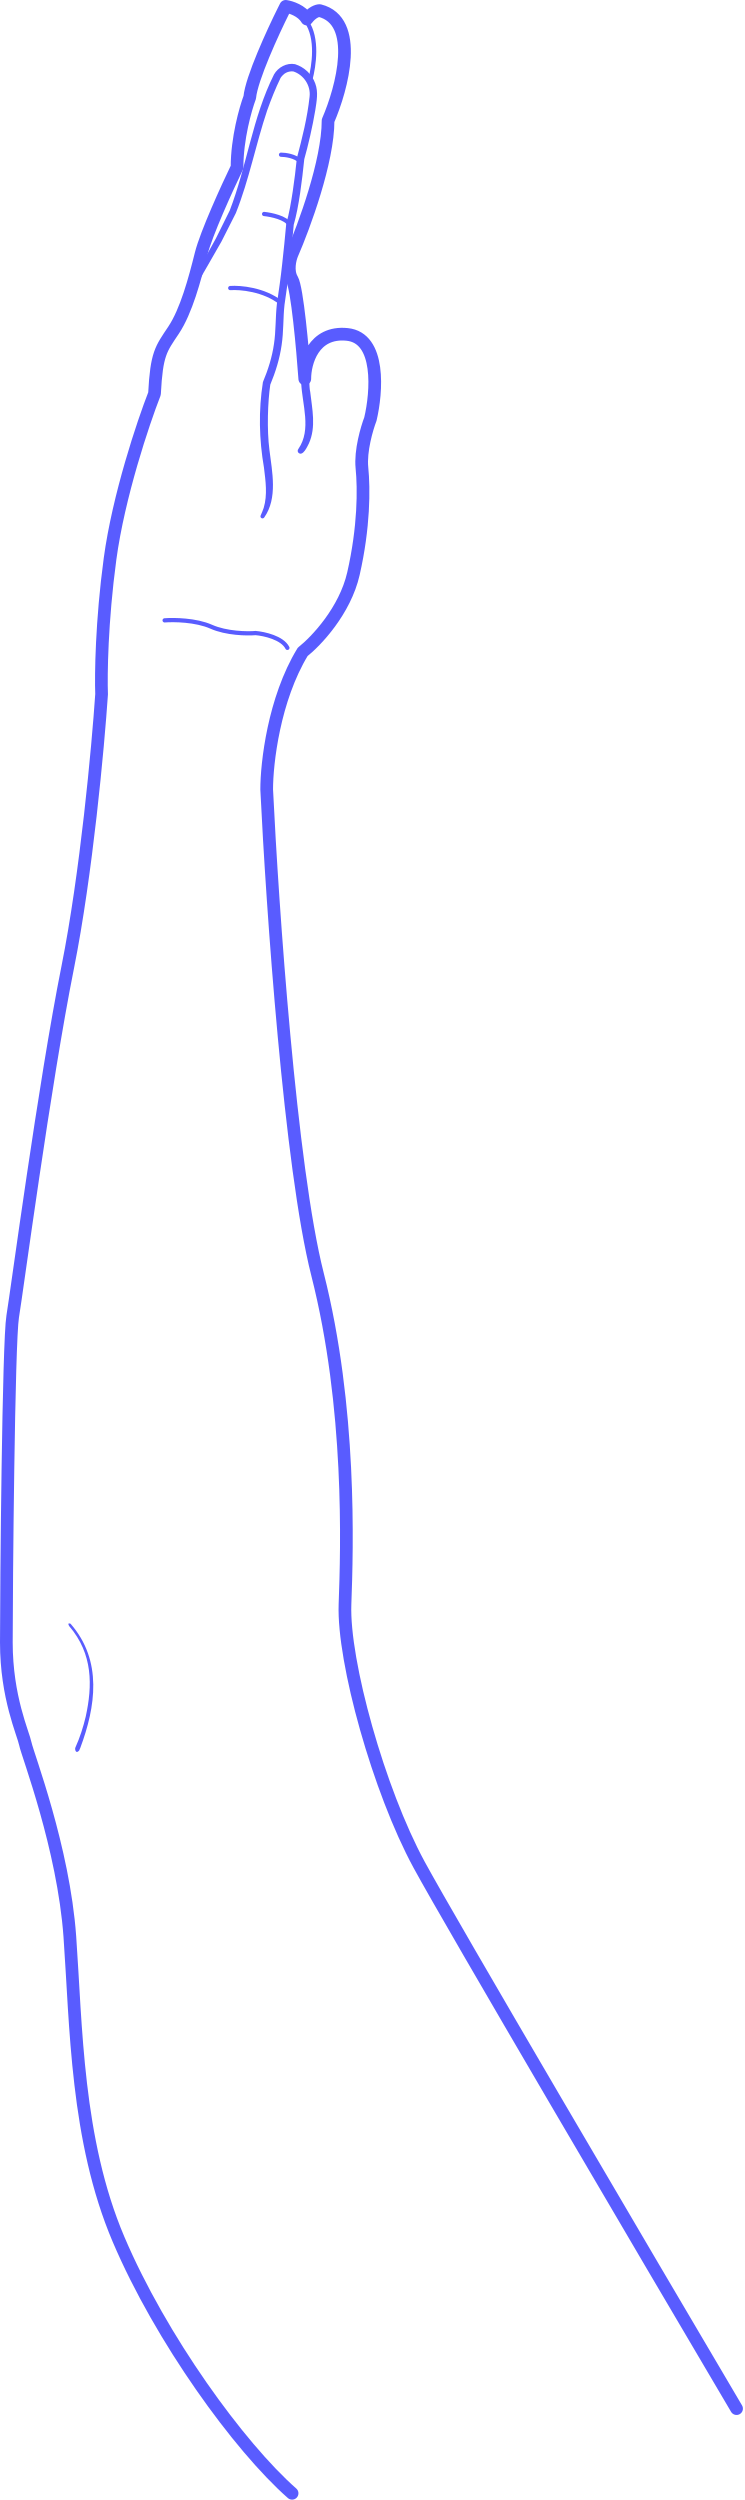
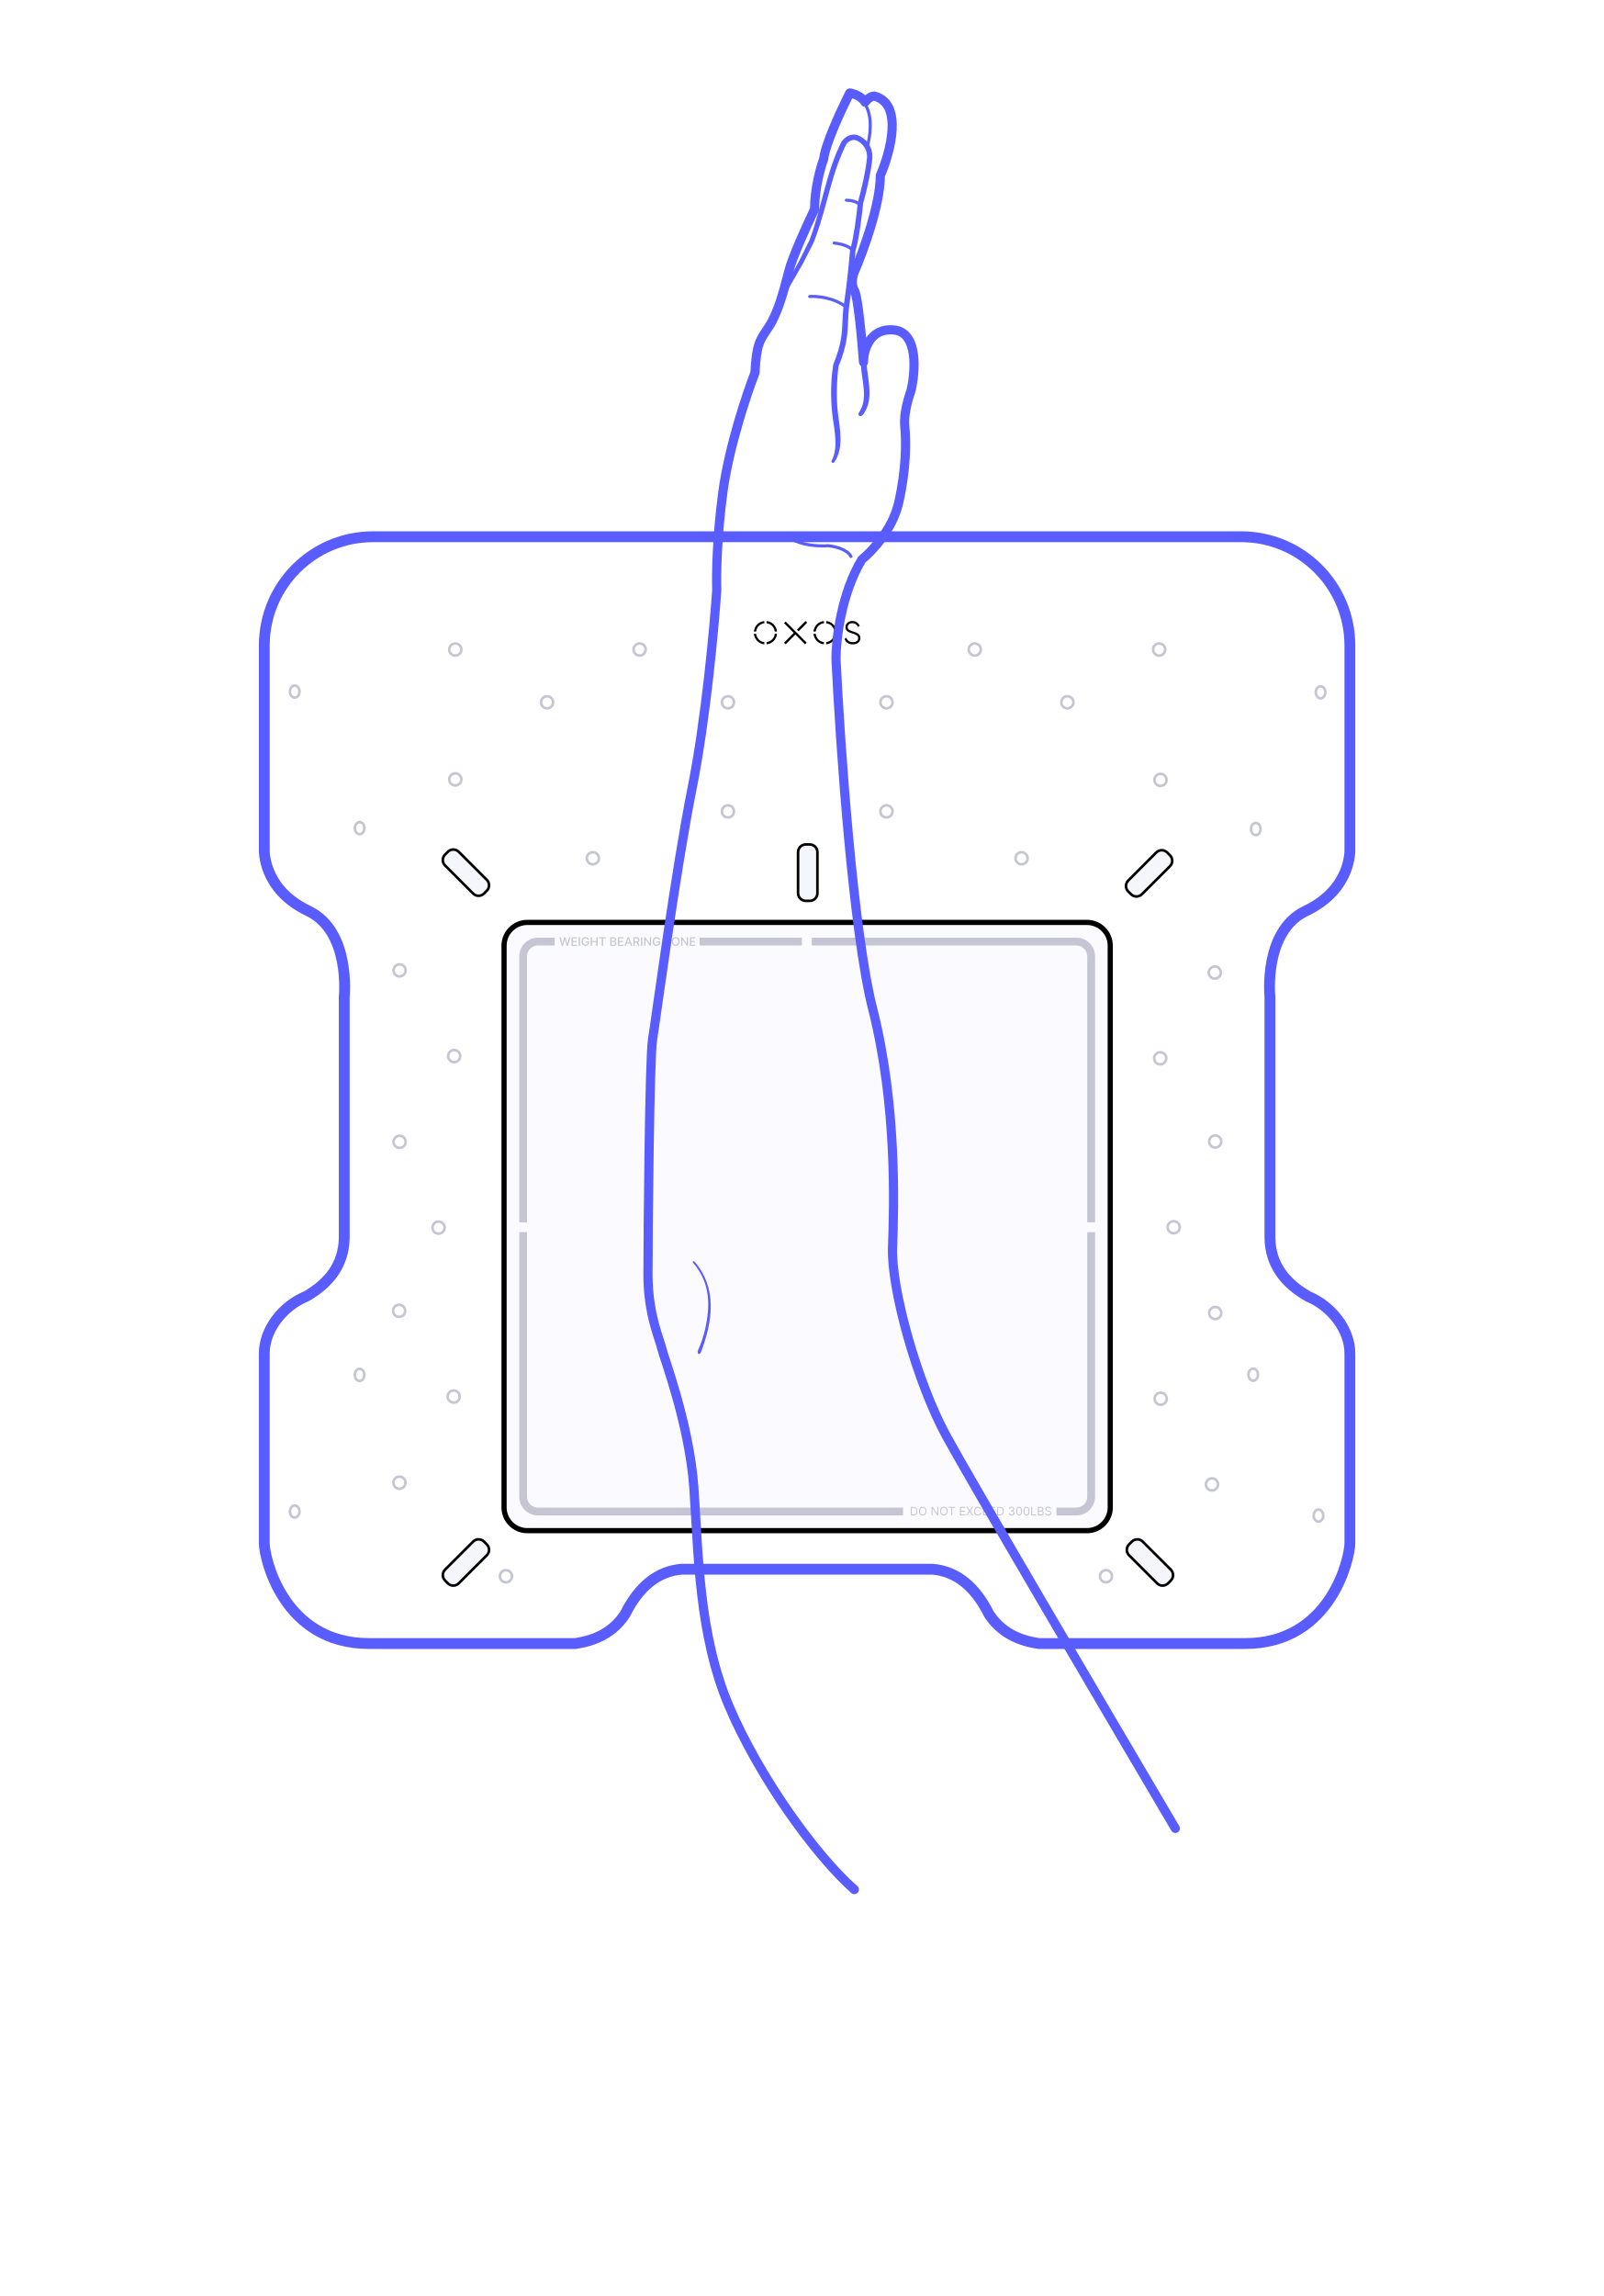
- <svg xmlns="http://www.w3.org/2000/svg" width="248" height="833" viewBox="0 0 248 833" fill="none">
+ <svg xmlns="http://www.w3.org/2000/svg" width="740" height="1059" viewBox="0 0 740 1059" fill="none">
  <g>
-     <path d="M245.421 802.554C214.631 750.367 150.356 641.056 139.636 621.31C126.237 596.626 114.248 553.607 114.953 534.566C115.658 515.525 117.069 468.979 105.785 424.55C96.758 389.006 90.735 302.079 88.859 263.051C88.859 254.349 91.257 233.008 100.848 217.211C105.319 213.685 114.953 203.53 117.774 191.118C121.3 175.603 121.3 162.908 120.595 155.856C120.031 150.214 122.245 142.696 123.416 139.636C125.531 130.707 126.942 112.555 115.658 111.426C104.374 110.298 101.554 120.834 101.554 126.236C100.848 116.363 99.015 95.911 97.322 93.09C95.63 90.269 96.617 86.278 97.322 84.627C101.314 75.459 109.311 53.738 109.311 40.198C114.008 29.38 120.031 6.911 106.49 3.526C105.785 3.526 103.951 4.09 102.259 6.347C100.566 3.526 96.857 2.355 95.207 2.115L94.501 3.526C90.975 10.578 83.782 26.234 83.218 32.44C81.807 36.206 78.986 46.122 78.986 55.713C75.7 62.526 68.69 77.857 66.997 84.627C64.881 93.09 62.06 103.669 57.829 110.016C53.598 116.363 52.187 117.773 51.482 131.173C47.716 140.806 39.493 165.306 36.672 186.181C33.851 207.056 33.611 224.969 33.851 231.316C32.681 248.707 28.773 291.261 22.567 322.291C14.81 361.079 5.642 430.192 4.231 438.654C2.821 447.117 2.116 528.924 2.116 547.26C2.116 565.596 7.758 577.585 8.463 581.111C9.168 584.638 21.157 615.668 23.273 645.288C25.388 674.907 25.388 712.99 39.493 746.136C53.598 779.282 79.691 815.249 97.322 830.764" stroke="#595CFF" stroke-width="4.231" stroke-linecap="round" stroke-linejoin="round" />
-     <path d="M26.77 582.359C31.841 568.751 34.263 553.395 23.536 541.059C23.462 540.972 22.273 540.52 23.05 541.815C31.032 551.132 30.808 561.692 28.565 571.97C27.745 575.412 26.656 578.88 25.106 582.308C24.866 582.77 25.23 584.605 26.369 583.282L26.77 582.359Z" fill="#595CFF" />
-     <path d="M103.415 26.502C104.586 22.031 106.053 12.764 102.104 7.123M54.853 206.703C57.914 206.464 65.29 206.562 70.368 208.819C75.446 211.076 82.357 211.175 85.178 210.935C87.999 211.175 94.064 212.486 95.757 215.871M76.715 95.982C80.002 95.742 87.999 96.405 93.641 100.919M87.999 71.299C90.354 71.538 95.333 72.568 96.462 74.825M93.641 51.552C95.051 51.552 98.295 51.975 99.988 53.668" stroke="#595CFF" stroke-width="1.41" stroke-linecap="round" />
-     <path d="M63.33 94.727C64.655 92.329 70.791 81.638 71.933 79.452C72.822 77.675 75.826 71.567 76.546 70.143C82.286 55.262 84.106 39.155 91.299 24.81C92.653 22.427 95.516 20.847 98.323 21.383C101.426 22.384 103.937 24.726 105.037 27.801C106.137 30.706 105.488 33.795 105.051 36.729C104.191 41.962 102.611 48.774 101.384 53.034C100.651 60.072 99.593 68.972 97.872 74.882C97.096 83.768 96.137 92.781 94.797 101.568C94.317 105.856 94.529 110.426 93.838 114.981C93.189 119.551 91.807 123.966 90.058 128.169C89.226 133.797 88.887 143.134 89.776 149.933C90.664 157.197 92.583 165.956 88.055 172.402C87.858 172.726 87.42 172.839 87.096 172.627C86.814 172.444 86.715 172.091 86.842 171.795C87.209 170.906 87.59 170.088 87.858 169.242C89.169 164.912 88.492 160.272 87.956 155.829C86.334 146.435 86.109 136.773 87.604 127.309C89.325 123.219 90.664 118.987 91.285 114.629C91.948 110.341 91.751 105.898 92.258 101.286C92.921 96.758 93.542 92.499 94.021 87.985C94.529 83.514 94.966 79.029 95.375 74.543C96.377 71.088 96.983 67.392 97.547 63.725C98.098 60.058 98.549 56.362 98.916 52.681C100.707 45.967 102.414 39.141 103.147 32.258C103.613 28.548 101.201 24.895 97.674 23.781L97.787 23.809C97.04 23.696 96.052 23.851 95.333 24.232C94.656 24.5 93.669 25.6 93.485 25.967C91.793 29.451 90.326 33.118 89.014 36.813C85.22 48.111 83.02 59.875 78.591 70.989C77.519 73.105 74.839 78.422 73.795 80.467C72.639 82.611 66.334 93.401 65.022 95.715C64.402 96.801 62.695 95.87 63.33 94.741V94.727Z" fill="#595CFF" />
-     <path d="M99.452 149.523C103.853 143.162 100.679 134.742 100.355 127.577C100.27 126.434 100.115 125.263 100.877 124.121C101.187 123.641 101.934 123.641 102.245 124.121C103.401 126.067 102.879 128.465 103.373 130.637C104.008 136.265 105.39 142.33 102.908 147.789C102.4 148.748 100.961 152.147 99.466 150.892C99.085 150.511 99.113 149.918 99.466 149.537L99.452 149.523Z" fill="#595CFF" />
+     <path d="M354.984 247.56H572.619C600.327 247.56 622.785 270.018 622.785 297.726V342.307V391.671C622.785 391.671 623.804 409.983 602.484 420.134C582.722 429.541 585.898 459.73 585.898 459.73V506.085V571.052C586.161 583.36 592.825 591.797 603.383 597.897C614.276 602.379 622.785 613.237 622.785 624.286C622.785 624.286 622.785 705.288 622.785 711.82C622.785 718.351 614.205 758.055 574.441 758.055H479.297C469.638 756.677 461.644 752.674 456.287 744.525C449.912 731.702 441.223 724.679 430.114 723.768H421.509H407.056H314.561C303.452 724.679 294.775 731.702 288.387 744.525C283.03 752.686 275.037 756.677 265.377 758.055H170.27C130.506 758.067 121.925 718.363 121.925 711.82C121.925 705.276 121.925 624.286 121.925 624.286C121.925 613.237 130.434 602.367 141.328 597.897C151.886 591.797 158.549 583.36 158.813 571.052V506.085V459.73C158.813 459.73 162.001 429.553 142.227 420.134C120.919 409.983 121.937 391.671 121.937 391.671V297.726C121.937 270.018 144.396 247.56 172.104 247.56H390.937" fill="none" stroke="#595CFF" stroke-width="5" stroke-linecap="round" stroke-linejoin="round" />
+     <path d="M501.492 425.455C507.422 425.455 512.23 430.262 512.23 436.192V695.258C512.23 701.188 507.423 705.995 501.492 705.995H243.29C237.36 705.995 232.553 701.188 232.553 695.258V436.192C232.553 430.262 237.36 425.455 243.29 425.455H501.492Z" fill="#FBFBFF" stroke="black" stroke-width="2.397" stroke-miterlimit="10" />
+     <path d="M295.098 302.376C296.641 302.376 297.891 301.126 297.891 299.584C297.891 298.041 296.641 296.791 295.098 296.791C293.556 296.791 292.306 298.041 292.306 299.584C292.306 301.126 293.556 302.376 295.098 302.376Z" stroke="#C5C5D3" stroke-width="1.198" stroke-miterlimit="10" />
+     <path d="M273.527 398.658C275.069 398.658 276.319 397.408 276.319 395.866C276.319 394.323 275.069 393.073 273.527 393.073C271.985 393.073 270.734 394.323 270.734 395.866C270.734 397.408 271.985 398.658 273.527 398.658Z" stroke="#C5C5D3" stroke-width="1.198" stroke-miterlimit="10" />
+     <path d="M210.058 302.376C211.6 302.376 212.85 301.126 212.85 299.584C212.85 298.041 211.6 296.791 210.058 296.791C208.516 296.791 207.266 298.041 207.266 299.584C207.266 301.126 208.516 302.376 210.058 302.376Z" stroke="#C5C5D3" stroke-width="1.198" stroke-miterlimit="10" />
+     <path d="M210.058 362.286C211.6 362.286 212.85 361.035 212.85 359.493C212.85 357.951 211.6 356.701 210.058 356.701C208.516 356.701 207.266 357.951 207.266 359.493C207.266 361.035 208.516 362.286 210.058 362.286Z" stroke="#C5C5D3" stroke-width="1.198" stroke-miterlimit="10" />
+     <path d="M252.399 326.716C253.941 326.716 255.191 325.466 255.191 323.924C255.191 322.382 253.941 321.131 252.399 321.131C250.857 321.131 249.606 322.382 249.606 323.924C249.606 325.466 250.857 326.716 252.399 326.716Z" stroke="#C5C5D3" stroke-width="1.198" stroke-miterlimit="10" />
+     <path d="M335.845 326.716C337.387 326.716 338.637 325.466 338.637 323.924C338.637 322.382 337.387 321.131 335.845 321.131C334.303 321.131 333.053 322.382 333.053 323.924C333.053 325.466 334.303 326.716 335.845 326.716Z" stroke="#C5C5D3" stroke-width="1.198" stroke-miterlimit="10" />
+     <path d="M335.845 377.038C337.387 377.038 338.637 375.788 338.637 374.246C338.637 372.704 337.387 371.454 335.845 371.454C334.303 371.454 333.053 372.704 333.053 374.246C333.053 375.788 334.303 377.038 335.845 377.038Z" stroke="#C5C5D3" stroke-width="1.198" stroke-miterlimit="10" />
+     <path d="M449.732 302.376C451.274 302.376 452.525 301.126 452.525 299.584C452.525 298.041 451.274 296.791 449.732 296.791C448.19 296.791 446.94 298.041 446.94 299.584C446.94 301.126 448.19 302.376 449.732 302.376Z" stroke="#C5C5D3" stroke-width="1.198" stroke-miterlimit="10" />
+     <path d="M471.304 398.658C472.846 398.658 474.096 397.408 474.096 395.866C474.096 394.323 472.846 393.073 471.304 393.073C469.762 393.073 468.512 394.323 468.512 395.866C468.512 397.408 469.762 398.658 471.304 398.658Z" stroke="#C5C5D3" stroke-width="1.198" stroke-miterlimit="10" />
+     <path d="M534.785 302.376C536.327 302.376 537.577 301.126 537.577 299.584C537.577 298.041 536.327 296.791 534.785 296.791C533.242 296.791 531.992 298.041 531.992 299.584C531.992 301.126 533.242 302.376 534.785 302.376Z" stroke="#C5C5D3" stroke-width="1.198" stroke-miterlimit="10" />
+     <path d="M492.444 326.716C493.986 326.716 495.237 325.466 495.237 323.924C495.237 322.382 493.986 321.131 492.444 321.131C490.902 321.131 489.652 322.382 489.652 323.924C489.652 325.466 490.902 326.716 492.444 326.716Z" stroke="#C5C5D3" stroke-width="1.198" stroke-miterlimit="10" />
+     <path d="M408.997 326.716C410.54 326.716 411.79 325.466 411.79 323.924C411.79 322.382 410.54 321.131 408.997 321.131C407.455 321.131 406.205 322.382 406.205 323.924C406.205 325.466 407.455 326.716 408.997 326.716Z" stroke="#C5C5D3" stroke-width="1.198" stroke-miterlimit="10" />
+     <path d="M408.997 377.038C410.54 377.038 411.79 375.788 411.79 374.246C411.79 372.704 410.54 371.454 408.997 371.454C407.455 371.454 406.205 372.704 406.205 374.246C406.205 375.788 407.455 377.038 408.997 377.038Z" stroke="#C5C5D3" stroke-width="1.198" stroke-miterlimit="10" />
+     <path d="M184.364 450.358C185.906 450.358 187.156 449.108 187.156 447.566C187.156 446.024 185.906 444.773 184.364 444.773C182.821 444.773 181.571 446.024 181.571 447.566C181.571 449.108 182.821 450.358 184.364 450.358Z" stroke="#C5C5D3" stroke-width="1.198" stroke-miterlimit="10" />
+     <path d="M209.531 489.906C211.073 489.906 212.323 488.656 212.323 487.114C212.323 485.572 211.073 484.322 209.531 484.322C207.988 484.322 206.738 485.572 206.738 487.114C206.738 488.656 207.988 489.906 209.531 489.906Z" stroke="#C5C5D3" stroke-width="1.198" stroke-miterlimit="10" />
+     <path d="M184.364 529.455C185.906 529.455 187.156 528.204 187.156 526.662C187.156 525.12 185.906 523.87 184.364 523.87C182.821 523.87 181.571 525.12 181.571 526.662C181.571 528.204 182.821 529.455 184.364 529.455Z" stroke="#C5C5D3" stroke-width="1.198" stroke-miterlimit="10" />
+     <path d="M202.34 569.003C203.882 569.003 205.133 567.752 205.133 566.21C205.133 564.668 203.882 563.418 202.34 563.418C200.798 563.418 199.548 564.668 199.548 566.21C199.548 567.752 200.798 569.003 202.34 569.003Z" stroke="#C5C5D3" stroke-width="1.198" stroke-miterlimit="10" />
+     <path d="M209.315 646.937C210.857 646.937 212.107 645.687 212.107 644.144C212.107 642.602 210.857 641.352 209.315 641.352C207.773 641.352 206.522 642.602 206.522 644.144C206.522 645.687 207.773 646.937 209.315 646.937Z" stroke="#C5C5D3" stroke-width="1.198" stroke-miterlimit="10" />
+     <path d="M184.148 607.388C185.69 607.388 186.94 606.138 186.94 604.596C186.94 603.054 185.69 601.804 184.148 601.804C182.606 601.804 181.355 603.054 181.355 604.596C181.355 606.138 182.606 607.388 184.148 607.388Z" stroke="#C5C5D3" stroke-width="1.198" stroke-miterlimit="10" />
+     <path d="M184.28 686.665C185.822 686.665 187.072 685.415 187.072 683.872C187.072 682.33 185.822 681.08 184.28 681.08C182.737 681.08 181.487 682.33 181.487 683.872C181.487 685.415 182.737 686.665 184.28 686.665Z" stroke="#C5C5D3" stroke-width="1.198" stroke-miterlimit="10" />
+     <path d="M233.415 729.808C234.958 729.808 236.208 728.558 236.208 727.016C236.208 725.474 234.958 724.224 233.415 724.224C231.873 724.224 230.623 725.474 230.623 727.016C230.623 728.558 231.873 729.808 233.415 729.808Z" stroke="#C5C5D3" stroke-width="1.198" stroke-miterlimit="10" />
+     <path d="M510.253 729.808C511.795 729.808 513.045 728.558 513.045 727.016C513.045 725.474 511.795 724.224 510.253 724.224C508.711 724.224 507.46 725.474 507.46 727.016C507.46 728.558 508.711 729.808 510.253 729.808Z" stroke="#C5C5D3" stroke-width="1.198" stroke-miterlimit="10" />
+     <path d="M165.92 636.954C167.138 636.954 168.125 635.704 168.125 634.162C168.125 632.619 167.138 631.369 165.92 631.369C164.702 631.369 163.715 632.619 163.715 634.162C163.715 635.704 164.702 636.954 165.92 636.954Z" stroke="#C5C5D3" stroke-width="1.198" stroke-miterlimit="10" />
+     <path d="M135.959 699.955C137.177 699.955 138.164 698.705 138.164 697.163C138.164 695.621 137.177 694.371 135.959 694.371C134.741 694.371 133.754 695.621 133.754 697.163C133.754 698.705 134.741 699.955 135.959 699.955Z" stroke="#C5C5D3" stroke-width="1.198" stroke-miterlimit="10" />
+     <path d="M165.92 384.768C167.138 384.768 168.125 383.518 168.125 381.976C168.125 380.434 167.138 379.183 165.92 379.183C164.702 379.183 163.715 380.434 163.715 381.976C163.715 383.518 164.702 384.768 165.92 384.768Z" stroke="#C5C5D3" stroke-width="1.198" stroke-miterlimit="10" />
+     <path d="M135.959 321.767C137.177 321.767 138.164 320.516 138.164 318.974C138.164 317.432 137.177 316.182 135.959 316.182C134.741 316.182 133.754 317.432 133.754 318.974C133.754 320.516 134.741 321.767 135.959 321.767Z" stroke="#C5C5D3" stroke-width="1.198" stroke-miterlimit="10" />
+     <path d="M535.504 647.943C537.046 647.943 538.296 646.693 538.296 645.151C538.296 643.609 537.046 642.359 535.504 642.359C533.962 642.359 532.711 643.609 532.711 645.151C532.711 646.693 533.962 647.943 535.504 647.943Z" stroke="#C5C5D3" stroke-width="1.198" stroke-miterlimit="10" />
+     <path d="M560.671 608.395C562.213 608.395 563.463 607.145 563.463 605.603C563.463 604.061 562.213 602.811 560.671 602.811C559.129 602.811 557.878 604.061 557.878 605.603C557.878 607.145 559.129 608.395 560.671 608.395Z" stroke="#C5C5D3" stroke-width="1.198" stroke-miterlimit="10" />
+     <path d="M541.496 568.847C543.038 568.847 544.288 567.597 544.288 566.055C544.288 564.512 543.038 563.262 541.496 563.262C539.954 563.262 538.704 564.512 538.704 566.055C538.704 567.597 539.954 568.847 541.496 568.847Z" stroke="#C5C5D3" stroke-width="1.198" stroke-miterlimit="10" />
+     <path d="M560.671 529.299C562.213 529.299 563.463 528.049 563.463 526.506C563.463 524.964 562.213 523.714 560.671 523.714C559.129 523.714 557.878 524.964 557.878 526.506C557.878 528.049 559.129 529.299 560.671 529.299Z" stroke="#C5C5D3" stroke-width="1.198" stroke-miterlimit="10" />
+     <path d="M560.455 451.377C561.997 451.377 563.247 450.127 563.247 448.584C563.247 447.042 561.997 445.792 560.455 445.792C558.913 445.792 557.663 447.042 557.663 448.584C557.663 450.127 558.913 451.377 560.455 451.377Z" stroke="#C5C5D3" stroke-width="1.198" stroke-miterlimit="10" />
+     <path d="M535.288 490.925C536.83 490.925 538.08 489.675 538.08 488.133C538.08 486.591 536.83 485.34 535.288 485.34C533.746 485.34 532.496 486.591 532.496 488.133C532.496 489.675 533.746 490.925 535.288 490.925Z" stroke="#C5C5D3" stroke-width="1.198" stroke-miterlimit="10" />
+     <path d="M535.42 362.513C536.962 362.513 538.212 361.263 538.212 359.721C538.212 358.179 536.962 356.928 535.42 356.928C533.878 356.928 532.627 358.179 532.627 359.721C532.627 361.263 533.878 362.513 535.42 362.513Z" stroke="#C5C5D3" stroke-width="1.198" stroke-miterlimit="10" />
+     <path d="M579.378 385.175C580.596 385.175 581.584 383.925 581.584 382.383C581.584 380.841 580.596 379.591 579.378 379.591C578.161 379.591 577.173 380.841 577.173 382.383C577.173 383.925 578.161 385.175 579.378 385.175Z" stroke="#C5C5D3" stroke-width="1.198" stroke-miterlimit="10" />
+     <path d="M578.18 636.846C579.398 636.846 580.385 635.596 580.385 634.054C580.385 632.511 579.398 631.261 578.18 631.261C576.962 631.261 575.975 632.511 575.975 634.054C575.975 635.596 576.962 636.846 578.18 636.846Z" stroke="#C5C5D3" stroke-width="1.198" stroke-miterlimit="10" />
+     <path d="M559.161 687.456C560.703 687.456 561.953 686.205 561.953 684.663C561.953 683.121 560.703 681.871 559.161 681.871C557.619 681.871 556.369 683.121 556.369 684.663C556.369 686.205 557.619 687.456 559.161 687.456Z" stroke="#C5C5D3" stroke-width="1.198" stroke-miterlimit="10" />
+     <path d="M608.296 701.837C609.514 701.837 610.502 700.587 610.502 699.045C610.502 697.502 609.514 696.252 608.296 696.252C607.079 696.252 606.091 697.502 606.091 699.045C606.091 700.587 607.079 701.837 608.296 701.837Z" stroke="#C5C5D3" stroke-width="1.198" stroke-miterlimit="10" />
+     <path d="M609.267 322.114C610.485 322.114 611.472 320.864 611.472 319.322C611.472 317.779 610.485 316.529 609.267 316.529C608.049 316.529 607.062 317.779 607.062 319.322C607.062 320.864 608.049 322.114 609.267 322.114Z" stroke="#C5C5D3" stroke-width="1.198" stroke-miterlimit="10" />
+     <path d="M539.788 394.493L538.491 393.197C537.106 391.811 534.86 391.811 533.475 393.197L520.526 406.145C519.141 407.53 519.141 409.777 520.526 411.162L521.823 412.458C523.208 413.844 525.454 413.844 526.839 412.458L539.788 399.51C541.173 398.125 541.173 395.878 539.788 394.493Z" fill="#F5F6FC" stroke="black" stroke-width="1.198" stroke-miterlimit="10" />
+     <path d="M206.624 392.876L205.328 394.172C203.942 395.557 203.942 397.803 205.328 399.189L218.276 412.137C219.662 413.523 221.908 413.523 223.293 412.137L224.59 410.841C225.975 409.455 225.975 407.209 224.59 405.824L211.641 392.876C210.256 391.49 208.01 391.49 206.624 392.876Z" fill="#F5F6FC" stroke="black" stroke-width="1.198" stroke-miterlimit="10" />
+     <path d="M522.206 711.043L520.909 712.339C519.524 713.725 519.524 715.971 520.909 717.356L533.858 730.305C535.243 731.69 537.489 731.69 538.875 730.305L540.171 729.008C541.556 727.623 541.556 725.377 540.171 723.991L527.222 711.043C525.837 709.657 523.591 709.657 522.206 711.043Z" fill="#F5F6FC" stroke="black" stroke-width="1.198" stroke-miterlimit="10" />
+     <path d="M224.601 712.332L223.304 711.036C221.919 709.65 219.673 709.65 218.288 711.036L205.339 723.984C203.954 725.37 203.954 727.616 205.339 729.001L206.636 730.298C208.021 731.683 210.267 731.683 211.652 730.298L224.601 717.349C225.986 715.964 225.986 713.718 224.601 712.332Z" fill="#F5F6FC" stroke="black" stroke-width="1.198" stroke-miterlimit="10" />
+     <path d="M373.584 389.49H371.75C369.791 389.49 368.203 391.078 368.203 393.037V411.96C368.203 413.919 369.791 415.508 371.75 415.508H373.584C375.543 415.508 377.131 413.919 377.131 411.96V393.037C377.131 391.078 375.543 389.49 373.584 389.49Z" fill="#F5F6FC" stroke="black" stroke-width="1.198" stroke-miterlimit="10" />
+     <path d="M369.964 432.49H322.758V436.085H369.964V432.49Z" fill="#C5C5D3" />
+     <path d="M421.413 698.96H420.19V695.006H421.461C421.844 695.006 422.168 695.09 422.443 695.245C422.719 695.401 422.923 695.629 423.067 695.928C423.21 696.228 423.282 696.576 423.282 696.983C423.282 697.39 423.21 697.75 423.067 698.05C422.923 698.349 422.707 698.577 422.42 698.733C422.132 698.889 421.796 698.972 421.401 698.972L421.413 698.96ZM420.67 698.529H421.377C421.7 698.529 421.976 698.469 422.192 698.337C422.408 698.205 422.563 698.026 422.671 697.798C422.779 697.57 422.827 697.283 422.827 696.959C422.827 696.635 422.779 696.36 422.671 696.132C422.563 695.904 422.408 695.725 422.204 695.593C422 695.473 421.736 695.401 421.425 695.401H420.658V698.505L420.67 698.529Z" fill="#C5C5D3" />
+     <path d="M427.441 696.983C427.441 697.402 427.369 697.762 427.213 698.061C427.057 698.361 426.854 698.601 426.59 698.769C426.326 698.936 426.027 699.02 425.691 699.02C425.356 699.02 425.056 698.936 424.792 698.769C424.529 698.601 424.325 698.373 424.169 698.061C424.013 697.762 423.941 697.39 423.941 696.983C423.941 696.575 424.013 696.204 424.169 695.904C424.325 695.605 424.529 695.365 424.792 695.197C425.056 695.029 425.356 694.946 425.691 694.946C426.027 694.946 426.326 695.029 426.59 695.197C426.854 695.365 427.057 695.593 427.213 695.904C427.357 696.204 427.441 696.563 427.441 696.983ZM426.985 696.983C426.985 696.635 426.926 696.348 426.818 696.12C426.71 695.88 426.554 695.701 426.35 695.581C426.159 695.461 425.943 695.401 425.703 695.401C425.463 695.401 425.248 695.461 425.056 695.581C424.864 695.701 424.708 695.88 424.589 696.12C424.481 696.36 424.421 696.647 424.421 696.983C424.421 697.318 424.481 697.618 424.589 697.846C424.708 698.085 424.852 698.265 425.056 698.385C425.248 698.505 425.463 698.565 425.703 698.565C425.943 698.565 426.159 698.505 426.35 698.385C426.542 698.265 426.698 698.085 426.818 697.846C426.937 697.606 426.985 697.318 426.985 696.983Z" fill="#C5C5D3" />
+     <path d="M432.918 694.994V698.948H432.45L430.293 695.845H430.257V698.948H429.778V694.994H430.245L432.414 698.11H432.45V694.994H432.918Z" fill="#C5C5D3" />
+     <path d="M437.22 696.983C437.22 697.402 437.148 697.762 436.992 698.061C436.837 698.361 436.633 698.601 436.369 698.769C436.106 698.936 435.806 699.02 435.47 699.02C435.135 699.02 434.835 698.936 434.572 698.769C434.308 698.601 434.104 698.373 433.948 698.061C433.793 697.762 433.721 697.39 433.721 696.983C433.721 696.575 433.793 696.204 433.948 695.904C434.104 695.605 434.308 695.365 434.572 695.197C434.835 695.029 435.135 694.946 435.47 694.946C435.806 694.946 436.106 695.029 436.369 695.197C436.633 695.365 436.837 695.593 436.992 695.904C437.136 696.204 437.22 696.563 437.22 696.983ZM436.753 696.983C436.753 696.635 436.693 696.348 436.585 696.12C436.477 695.88 436.321 695.701 436.118 695.581C435.926 695.461 435.71 695.401 435.47 695.401C435.231 695.401 435.015 695.461 434.823 695.581C434.631 695.701 434.476 695.88 434.356 696.12C434.248 696.36 434.188 696.647 434.188 696.983C434.188 697.318 434.248 697.618 434.356 697.846C434.476 698.085 434.62 698.265 434.823 698.385C435.015 698.505 435.231 698.565 435.47 698.565C435.71 698.565 435.926 698.505 436.118 698.385C436.309 698.265 436.465 698.085 436.585 697.846C436.705 697.606 436.753 697.318 436.753 696.983Z" fill="#C5C5D3" />
+     <path d="M437.64 695.425V694.994H440.612V695.425H439.365V698.96H438.886V695.425H437.64Z" fill="#C5C5D3" />
+     <path d="M442.889 698.96V695.006H445.274V695.437H443.368V696.779H445.154V697.199H443.368V698.541H445.309V698.96H442.889Z" fill="#C5C5D3" />
+     <path d="M446.376 694.994L447.395 696.647H447.431L448.45 694.994H449.013L447.766 696.971L449.013 698.948H448.45L447.431 697.331H447.395L446.376 698.948H445.813L447.083 696.971L445.813 694.994H446.376Z" fill="#C5C5D3" />
+     <path d="M452.764 696.24H452.284C452.26 696.108 452.213 695.976 452.141 695.88C452.069 695.784 451.985 695.689 451.889 695.617C451.793 695.545 451.673 695.497 451.553 695.461C451.434 695.425 451.302 695.413 451.17 695.413C450.93 695.413 450.714 695.473 450.523 695.593C450.331 695.713 450.175 695.892 450.055 696.132C449.947 696.372 449.888 696.659 449.888 696.995C449.888 697.33 449.947 697.63 450.055 697.858C450.175 698.097 450.319 698.277 450.523 698.397C450.714 698.517 450.93 698.577 451.17 698.577C451.302 698.577 451.422 698.565 451.553 698.529C451.673 698.493 451.781 698.433 451.889 698.373C451.985 698.301 452.069 698.217 452.141 698.109C452.213 698.002 452.26 697.882 452.284 697.75H452.764C452.728 697.954 452.668 698.133 452.56 698.289C452.464 698.445 452.344 698.589 452.201 698.697C452.057 698.804 451.901 698.888 451.721 698.948C451.541 699.008 451.362 699.032 451.158 699.032C450.822 699.032 450.523 698.948 450.259 698.78C449.995 698.613 449.792 698.385 449.636 698.073C449.48 697.774 449.408 697.402 449.408 696.995C449.408 696.587 449.48 696.216 449.636 695.916C449.792 695.617 449.995 695.377 450.259 695.209C450.523 695.041 450.822 694.958 451.158 694.958C451.362 694.958 451.541 694.981 451.721 695.041C451.901 695.101 452.057 695.185 452.201 695.293C452.344 695.401 452.464 695.545 452.56 695.701C452.656 695.856 452.716 696.036 452.764 696.24Z" fill="#C5C5D3" />
+     <path d="M453.531 698.96V695.006H455.916V695.437H454.01V696.779H455.796V697.199H454.01V698.541H455.952V698.96H453.531Z" fill="#C5C5D3" />
+     <path d="M456.791 698.96V695.006H459.175V695.437H457.27V696.779H459.056V697.199H457.27V698.541H459.211V698.96H456.791Z" fill="#C5C5D3" />
+     <path d="M461.26 698.96H460.038V695.006H461.308C461.692 695.006 462.016 695.09 462.291 695.245C462.567 695.401 462.771 695.629 462.914 695.928C463.058 696.228 463.13 696.576 463.13 696.983C463.13 697.39 463.058 697.75 462.914 698.05C462.771 698.349 462.555 698.577 462.267 698.733C461.98 698.889 461.644 698.972 461.249 698.972L461.26 698.96ZM460.517 698.529H461.225C461.548 698.529 461.824 698.469 462.039 698.337C462.255 698.205 462.411 698.026 462.519 697.798C462.627 697.57 462.675 697.283 462.675 696.959C462.675 696.635 462.627 696.36 462.519 696.132C462.411 695.904 462.255 695.725 462.051 695.593C461.848 695.473 461.584 695.401 461.272 695.401H460.505V698.505L460.517 698.529Z" fill="#C5C5D3" />
+     <path d="M466.761 699.008C466.51 699.008 466.282 698.96 466.078 698.876C465.875 698.793 465.719 698.673 465.599 698.505C465.479 698.349 465.419 698.169 465.407 697.954H465.899C465.899 698.085 465.947 698.193 466.03 698.289C466.114 698.385 466.21 698.457 466.33 698.505C466.45 698.553 466.594 698.577 466.749 698.577C466.917 698.577 467.073 698.553 467.205 698.493C467.337 698.433 467.445 698.349 467.516 698.241C467.588 698.133 467.624 698.014 467.624 697.87C467.624 697.726 467.588 697.594 467.516 697.486C467.445 697.378 467.337 697.283 467.205 697.223C467.073 697.163 466.893 697.127 466.69 697.127H466.378V696.707H466.69C466.845 696.707 466.989 696.683 467.109 696.623C467.229 696.563 467.325 696.492 467.385 696.384C467.457 696.276 467.481 696.156 467.481 696.024C467.481 695.892 467.457 695.772 467.397 695.677C467.337 695.581 467.253 695.497 467.145 695.449C467.037 695.401 466.905 695.365 466.761 695.365C466.63 695.365 466.498 695.389 466.378 695.437C466.258 695.485 466.162 695.557 466.078 695.653C465.994 695.749 465.959 695.856 465.959 695.988H465.491C465.491 695.784 465.563 695.593 465.683 695.437C465.803 695.281 465.959 695.161 466.138 695.065C466.33 694.982 466.534 694.934 466.761 694.934C467.013 694.934 467.217 694.982 467.397 695.077C467.576 695.173 467.708 695.305 467.804 695.473C467.9 695.629 467.948 695.808 467.948 696C467.948 696.228 467.888 696.408 467.768 696.575C467.648 696.731 467.493 696.839 467.289 696.899V696.935C467.54 696.971 467.732 697.079 467.876 697.259C468.02 697.438 468.092 697.642 468.092 697.894C468.092 698.109 468.032 698.301 467.912 698.469C467.792 698.637 467.636 698.769 467.433 698.876C467.229 698.972 467.001 699.02 466.749 699.02L466.761 699.008Z" fill="#C5C5D3" />
+     <path d="M470.177 699.008C469.889 699.008 469.638 698.924 469.434 698.769C469.23 698.613 469.074 698.373 468.967 698.073C468.859 697.774 468.799 697.402 468.799 696.971C468.799 696.54 468.859 696.18 468.967 695.868C469.074 695.569 469.23 695.329 469.434 695.173C469.638 695.017 469.889 694.934 470.177 694.934C470.465 694.934 470.716 695.017 470.92 695.173C471.124 695.329 471.28 695.569 471.387 695.868C471.495 696.168 471.555 696.54 471.555 696.971C471.555 697.402 471.495 697.774 471.387 698.073C471.28 698.373 471.124 698.613 470.92 698.769C470.716 698.924 470.465 699.008 470.177 699.008ZM470.177 698.589C470.465 698.589 470.692 698.445 470.848 698.169C471.004 697.894 471.088 697.498 471.088 696.983C471.088 696.635 471.052 696.348 470.98 696.108C470.908 695.868 470.8 695.689 470.668 695.557C470.537 695.425 470.369 695.365 470.177 695.365C469.889 695.365 469.662 695.509 469.506 695.784C469.35 696.06 469.266 696.468 469.266 696.983C469.266 697.33 469.302 697.618 469.374 697.858C469.446 698.097 469.554 698.277 469.686 698.409C469.817 698.529 469.985 698.601 470.177 698.601V698.589Z" fill="#C5C5D3" />
+     <path d="M473.58 699.008C473.293 699.008 473.041 698.924 472.837 698.769C472.634 698.613 472.478 698.373 472.37 698.073C472.262 697.774 472.202 697.402 472.202 696.971C472.202 696.54 472.262 696.18 472.37 695.868C472.478 695.569 472.634 695.329 472.837 695.173C473.041 695.017 473.293 694.934 473.58 694.934C473.868 694.934 474.12 695.017 474.323 695.173C474.527 695.329 474.683 695.569 474.791 695.868C474.899 696.168 474.959 696.54 474.959 696.971C474.959 697.402 474.899 697.774 474.791 698.073C474.683 698.373 474.527 698.613 474.323 698.769C474.12 698.924 473.868 699.008 473.58 699.008ZM473.58 698.589C473.868 698.589 474.096 698.445 474.251 698.169C474.407 697.894 474.491 697.498 474.491 696.983C474.491 696.635 474.455 696.348 474.383 696.108C474.311 695.868 474.204 695.689 474.072 695.557C473.94 695.425 473.772 695.365 473.58 695.365C473.293 695.365 473.065 695.509 472.909 695.784C472.753 696.06 472.67 696.468 472.67 696.983C472.67 697.33 472.706 697.618 472.777 697.858C472.849 698.097 472.957 698.277 473.089 698.409C473.221 698.529 473.389 698.601 473.58 698.601V698.589Z" fill="#C5C5D3" />
+     <path d="M475.762 698.96V695.006H476.241V698.541H478.087V698.96H475.762Z" fill="#C5C5D3" />
+     <path d="M478.818 698.96V695.006H480.196C480.471 695.006 480.699 695.054 480.879 695.149C481.059 695.245 481.191 695.365 481.274 695.533C481.358 695.701 481.406 695.868 481.406 696.06C481.406 696.228 481.37 696.372 481.31 696.48C481.25 696.588 481.167 696.683 481.071 696.743C480.975 696.803 480.867 696.851 480.759 696.887V696.923C480.879 696.923 480.999 696.971 481.119 697.055C481.238 697.127 481.346 697.247 481.43 697.391C481.514 697.534 481.55 697.714 481.55 697.918C481.55 698.122 481.502 698.301 481.418 698.457C481.334 698.613 481.191 698.745 480.987 698.829C480.783 698.913 480.543 698.972 480.232 698.972H478.806L478.818 698.96ZM479.297 696.743H480.184C480.328 696.743 480.459 696.719 480.579 696.659C480.699 696.6 480.783 696.528 480.855 696.42C480.927 696.312 480.963 696.192 480.963 696.06C480.963 695.88 480.903 695.737 480.783 695.617C480.663 695.497 480.471 695.437 480.208 695.437H479.309V696.755L479.297 696.743ZM479.297 698.529H480.244C480.555 698.529 480.783 698.469 480.915 698.349C481.047 698.229 481.119 698.074 481.119 697.906C481.119 697.774 481.083 697.654 481.011 697.534C480.939 697.414 480.843 697.331 480.723 697.259C480.603 697.187 480.447 697.151 480.28 697.151H479.309V698.529H479.297Z" fill="#C5C5D3" />
+     <path d="M484.522 695.988C484.498 695.796 484.402 695.641 484.234 695.533C484.067 695.425 483.863 695.365 483.623 695.365C483.443 695.365 483.3 695.389 483.168 695.449C483.036 695.509 482.94 695.581 482.868 695.689C482.796 695.785 482.76 695.904 482.76 696.024C482.76 696.132 482.784 696.216 482.832 696.3C482.88 696.372 482.952 696.444 483.024 696.492C483.108 696.54 483.192 696.587 483.276 696.611C483.36 696.635 483.443 696.671 483.515 696.683L483.923 696.791C484.031 696.815 484.139 696.851 484.27 696.899C484.402 696.947 484.522 697.007 484.63 697.091C484.75 697.175 484.846 697.283 484.918 697.402C484.989 697.522 485.025 697.69 485.025 697.87C485.025 698.086 484.965 698.277 484.858 698.445C484.75 698.613 484.582 698.757 484.366 698.853C484.151 698.948 483.899 699.008 483.587 699.008C483.3 699.008 483.06 698.96 482.856 698.876C482.653 698.781 482.485 698.661 482.365 698.493C482.245 698.325 482.185 698.145 482.161 697.918H482.652C482.664 698.062 482.712 698.193 482.808 698.289C482.892 698.385 483.012 698.457 483.144 698.505C483.276 698.553 483.431 698.577 483.587 698.577C483.767 698.577 483.935 698.553 484.079 698.493C484.222 698.433 484.342 698.349 484.426 698.241C484.51 698.133 484.558 698.002 484.558 697.858C484.558 697.726 484.522 697.618 484.45 697.534C484.378 697.45 484.282 697.39 484.163 697.33C484.043 697.283 483.911 697.235 483.779 697.199L483.288 697.055C482.976 696.971 482.736 696.839 482.557 696.671C482.377 696.504 482.281 696.288 482.281 696.024C482.281 695.796 482.341 695.605 482.461 695.437C482.581 695.269 482.748 695.137 482.952 695.053C483.156 694.958 483.384 694.91 483.635 694.91C483.887 694.91 484.115 694.958 484.318 695.041C484.522 695.137 484.678 695.257 484.786 695.413C484.906 695.569 484.965 695.749 484.965 695.952H484.498L484.522 695.988Z" fill="#C5C5D3" />
+     <path d="M259.169 436.253L258.067 432.298H258.69L259.457 435.366H259.493L260.296 432.298H260.919L261.722 435.366H261.758L262.525 432.298H263.16L262.058 436.253H261.458L260.62 433.293H260.584L259.745 436.253H259.145H259.169Z" fill="#C5C5D3" />
+     <path d="M263.711 436.253V432.298H266.192V432.813H264.311V434.024H266.06V434.539H264.311V435.749H266.216V436.265H263.711V436.253Z" fill="#C5C5D3" />
+     <path d="M267.594 432.286V436.24H266.995V432.286H267.594Z" fill="#C5C5D3" />
+     <path d="M271.142 433.544C271.106 433.424 271.058 433.316 270.998 433.233C270.938 433.137 270.866 433.065 270.77 432.993C270.675 432.921 270.591 432.873 270.471 432.837C270.363 432.801 270.243 432.789 270.111 432.789C269.884 432.789 269.692 432.849 269.512 432.957C269.332 433.065 269.189 433.244 269.093 433.46C268.985 433.676 268.937 433.952 268.937 434.275C268.937 434.599 268.985 434.862 269.093 435.09C269.201 435.318 269.344 435.486 269.524 435.593C269.704 435.701 269.908 435.761 270.147 435.761C270.363 435.761 270.555 435.713 270.711 435.629C270.866 435.545 270.998 435.414 271.082 435.258C271.166 435.102 271.214 434.91 271.214 434.695L271.37 434.719H270.231V434.227H271.789V434.683C271.789 435.018 271.717 435.306 271.573 435.545C271.43 435.785 271.238 435.977 270.986 436.109C270.735 436.241 270.459 436.312 270.135 436.312C269.776 436.312 269.464 436.229 269.189 436.061C268.913 435.893 268.709 435.665 268.553 435.354C268.398 435.054 268.326 434.695 268.326 434.275C268.326 433.964 268.374 433.676 268.458 433.424C268.541 433.173 268.673 432.957 268.829 432.777C268.985 432.597 269.177 432.466 269.392 432.37C269.608 432.274 269.848 432.226 270.099 432.226C270.315 432.226 270.507 432.262 270.699 432.322C270.89 432.382 271.046 432.478 271.19 432.585C271.334 432.705 271.454 432.837 271.549 432.993C271.645 433.149 271.705 433.328 271.741 433.52H271.13L271.142 433.544Z" fill="#C5C5D3" />
+     <path d="M272.544 436.253V432.298H273.143V434.024H275.121V432.298H275.72V436.253H275.121V434.527H273.143V436.253H272.544Z" fill="#C5C5D3" />
+     <path d="M276.391 432.801V432.286H279.459V432.801H278.225V436.24H277.625V432.801H276.391Z" fill="#C5C5D3" />
+     <path d="M281.568 436.253V432.298H283.018C283.294 432.298 283.534 432.346 283.713 432.442C283.893 432.538 284.037 432.657 284.121 432.813C284.205 432.969 284.253 433.149 284.253 433.34C284.253 433.508 284.229 433.64 284.157 433.76C284.085 433.88 284.013 433.964 283.917 434.036C283.821 434.107 283.701 434.155 283.582 434.179V434.215C283.713 434.215 283.845 434.263 283.965 434.347C284.085 434.419 284.193 434.539 284.277 434.683C284.361 434.827 284.396 434.994 284.396 435.21C284.396 435.426 284.349 435.594 284.253 435.749C284.157 435.905 284.013 436.037 283.809 436.133C283.618 436.229 283.354 436.277 283.054 436.277H281.532L281.568 436.253ZM282.167 434H282.97C283.102 434 283.222 433.976 283.33 433.928C283.438 433.88 283.522 433.808 283.582 433.712C283.641 433.616 283.677 433.508 283.677 433.376C283.677 433.209 283.618 433.077 283.51 432.969C283.39 432.861 283.222 432.801 282.982 432.801H282.167V434ZM282.167 435.737H283.03C283.318 435.737 283.522 435.677 283.641 435.57C283.761 435.462 283.821 435.318 283.821 435.15C283.821 435.03 283.785 434.91 283.725 434.803C283.665 434.695 283.57 434.611 283.45 434.551C283.33 434.491 283.198 434.455 283.03 434.455H282.143V435.725L282.167 435.737Z" fill="#C5C5D3" />
+     <path d="M285.127 436.253V432.298H287.608V432.813H285.727V434.024H287.476V434.539H285.727V435.749H287.632V436.265H285.127V436.253Z" fill="#C5C5D3" />
+     <path d="M288.746 436.253H288.111L289.537 432.298H290.233L291.659 436.253H291.024L289.909 433.017H289.873L288.746 436.253ZM288.854 434.695H290.916V435.198H288.854V434.695Z" fill="#C5C5D3" />
+     <path d="M292.222 436.253V432.298H293.636C293.948 432.298 294.199 432.346 294.403 432.454C294.607 432.562 294.763 432.705 294.859 432.897C294.954 433.089 295.002 433.293 295.002 433.544C295.002 433.796 294.954 434 294.847 434.179C294.751 434.359 294.595 434.503 294.391 434.611C294.187 434.719 293.936 434.767 293.624 434.767H292.558V434.251H293.576C293.768 434.251 293.924 434.227 294.044 434.167C294.163 434.107 294.259 434.036 294.307 433.928C294.367 433.82 294.391 433.7 294.391 433.544C294.391 433.388 294.367 433.269 294.307 433.161C294.247 433.053 294.163 432.969 294.044 432.909C293.924 432.849 293.756 432.825 293.564 432.825H292.809V436.277H292.21L292.222 436.253ZM294.175 434.467L295.158 436.253H294.475L293.516 434.467H294.175Z" fill="#C5C5D3" />
+     <path d="M296.333 432.286V436.24H295.733V432.286H296.333Z" fill="#C5C5D3" />
+     <path d="M300.396 432.286V436.24H299.844L297.831 433.34H297.795V436.24H297.196V432.286H297.747L299.76 435.198H299.796V432.286H300.384H300.396Z" fill="#C5C5D3" />
+     <path d="M303.943 433.544C303.907 433.424 303.859 433.316 303.799 433.233C303.739 433.137 303.667 433.065 303.571 432.993C303.475 432.921 303.392 432.873 303.272 432.837C303.164 432.801 303.044 432.789 302.912 432.789C302.684 432.789 302.493 432.849 302.313 432.957C302.133 433.065 301.989 433.244 301.893 433.46C301.786 433.676 301.738 433.952 301.738 434.275C301.738 434.599 301.786 434.862 301.893 435.09C302.001 435.318 302.145 435.486 302.325 435.593C302.505 435.701 302.708 435.761 302.948 435.761C303.164 435.761 303.356 435.713 303.511 435.629C303.667 435.545 303.799 435.414 303.883 435.258C303.967 435.102 304.015 434.91 304.015 434.695L304.17 434.719H303.032V434.227H304.59V434.683C304.59 435.018 304.518 435.306 304.374 435.545C304.23 435.785 304.039 435.977 303.787 436.109C303.535 436.241 303.26 436.312 302.936 436.312C302.577 436.312 302.265 436.229 301.989 436.061C301.714 435.893 301.51 435.665 301.354 435.354C301.198 435.054 301.126 434.695 301.126 434.275C301.126 433.964 301.174 433.676 301.258 433.424C301.342 433.173 301.474 432.957 301.63 432.777C301.786 432.597 301.977 432.466 302.193 432.37C302.409 432.274 302.648 432.226 302.9 432.226C303.116 432.226 303.308 432.262 303.499 432.322C303.691 432.382 303.847 432.478 303.991 432.585C304.135 432.705 304.254 432.837 304.35 432.993C304.446 433.149 304.506 433.328 304.542 433.52H303.931L303.943 433.544Z" fill="#C5C5D3" />
+     <path d="M306.675 436.253V435.857L308.76 432.813H306.663V432.298H309.491V432.693L307.406 435.737H309.503V436.253H306.675Z" fill="#C5C5D3" />
+     <path d="M313.518 434.275C313.518 434.695 313.446 435.066 313.291 435.366C313.135 435.665 312.919 435.905 312.655 436.061C312.392 436.229 312.08 436.3 311.745 436.3C311.409 436.3 311.097 436.217 310.822 436.061C310.558 435.893 310.342 435.665 310.187 435.366C310.031 435.066 309.959 434.695 309.959 434.275C309.959 433.856 310.031 433.484 310.187 433.185C310.342 432.885 310.558 432.645 310.822 432.489C311.086 432.322 311.397 432.25 311.745 432.25C312.092 432.25 312.392 432.334 312.655 432.489C312.919 432.657 313.135 432.885 313.291 433.185C313.446 433.484 313.518 433.856 313.518 434.275ZM312.919 434.275C312.919 433.952 312.871 433.676 312.763 433.46C312.655 433.244 312.512 433.077 312.332 432.957C312.152 432.849 311.948 432.789 311.721 432.789C311.493 432.789 311.289 432.849 311.109 432.957C310.93 433.065 310.786 433.244 310.69 433.46C310.582 433.676 310.534 433.952 310.534 434.275C310.534 434.599 310.582 434.874 310.69 435.09C310.798 435.306 310.93 435.474 311.109 435.593C311.289 435.713 311.493 435.761 311.721 435.761C311.948 435.761 312.152 435.701 312.332 435.593C312.512 435.486 312.655 435.318 312.763 435.09C312.871 434.874 312.919 434.599 312.919 434.275Z" fill="#C5C5D3" />
+     <path d="M317.449 432.286V436.24H316.898L314.885 433.34H314.849V436.24H314.25V432.286H314.801L316.814 435.198H316.85V432.286H317.437H317.449Z" fill="#C5C5D3" />
+     <path d="M318.324 436.253V432.298H320.805V432.813H318.923V434.024H320.673V434.539H318.923V435.749H320.829V436.265H318.324V436.253Z" fill="#C5C5D3" />
+     <path d="M501.624 441.094V563.778H505.22V441.094C505.22 436.348 501.361 432.49 496.615 432.49H374.531V436.085H496.615C499.371 436.085 501.624 438.338 501.624 441.094Z" fill="#C5C5D3" />
+     <path d="M243.159 563.778V441.094C243.159 438.338 245.412 436.085 248.168 436.085H255.922V432.49H248.168C243.422 432.49 239.563 436.348 239.563 441.094V563.778H243.159Z" fill="#C5C5D3" />
+     <path d="M501.624 568.344V690.356C501.624 693.124 499.371 695.365 496.615 695.365H487.387V698.96H496.615C501.36 698.96 505.219 695.102 505.219 690.356V568.344H501.624Z" fill="#C5C5D3" />
+     <path d="M243.159 690.356V568.344H239.563V690.356C239.563 695.102 243.422 698.96 248.168 698.96H416.656V695.365H248.168C245.4 695.365 243.159 693.112 243.159 690.356Z" fill="#C5C5D3" />
+     <g>
+       <path d="M352.634 287.378V286.57C352.634 286.506 352.577 286.455 352.515 286.462C350.022 286.75 348.114 288.707 347.829 291.176C347.822 291.24 347.873 291.296 347.936 291.296H348.768C348.82 291.296 348.863 291.258 348.869 291.206C349.127 289.267 350.595 287.745 352.545 287.479C352.597 287.472 352.635 287.43 352.635 287.378" fill="black" />
+       <path d="M353.671 296.257V297.065C353.671 297.129 353.728 297.18 353.791 297.172C356.283 296.885 358.191 294.929 358.475 292.459C358.482 292.395 358.431 292.338 358.368 292.338H357.536C357.484 292.338 357.441 292.376 357.435 292.429C357.178 294.367 355.71 295.891 353.761 296.155C353.71 296.161 353.671 296.204 353.671 296.256" fill="black" />
+       <path d="M357.536 291.296H358.369C358.432 291.296 358.483 291.239 358.476 291.176C358.192 288.707 356.284 286.75 353.792 286.462C353.728 286.455 353.672 286.507 353.672 286.57V287.377C353.672 287.429 353.71 287.472 353.762 287.478C355.712 287.743 357.179 289.266 357.436 291.205C357.442 291.256 357.485 291.295 357.536 291.295" fill="black" />
+       <path d="M348.77 292.339H347.938C347.874 292.339 347.823 292.397 347.831 292.459C348.116 294.929 350.023 296.886 352.515 297.173C352.578 297.181 352.635 297.129 352.635 297.066V296.257C352.635 296.205 352.596 296.162 352.545 296.156C350.595 295.892 349.128 294.368 348.871 292.43C348.864 292.379 348.821 292.339 348.77 292.339Z" fill="black" />
+       <path d="M380.13 287.378V286.57C380.13 286.506 380.073 286.455 380.011 286.462C377.518 286.75 375.61 288.707 375.326 291.176C375.319 291.24 375.371 291.296 375.434 291.296H376.267C376.318 291.296 376.361 291.258 376.367 291.206C376.624 289.267 378.092 287.744 380.041 287.479C380.092 287.472 380.131 287.43 380.131 287.378" fill="black" />
+       <path d="M385.032 291.296H385.864C385.927 291.296 385.978 291.239 385.971 291.176C385.686 288.707 383.779 286.75 381.287 286.462C381.223 286.455 381.167 286.507 381.167 286.57V287.377C381.167 287.429 381.205 287.472 381.257 287.478C383.206 287.743 384.674 289.266 384.931 291.205C384.938 291.256 384.98 291.295 385.032 291.295" fill="black" />
+       <path d="M376.264 292.339H375.432C375.369 292.339 375.318 292.397 375.324 292.459C375.609 294.929 377.516 296.886 380.008 297.173C380.072 297.181 380.128 297.129 380.128 297.066V296.257C380.128 296.205 380.09 296.162 380.038 296.156C378.088 295.892 376.621 294.368 376.364 292.43C376.358 292.379 376.315 292.339 376.263 292.339" fill="black" />
+       <path d="M381.167 296.257V297.065C381.167 297.129 381.224 297.18 381.287 297.172C383.779 296.885 385.687 294.929 385.971 292.459C385.978 292.395 385.927 292.338 385.864 292.338H385.032C384.98 292.338 384.937 292.376 384.931 292.429C384.674 294.367 383.206 295.891 381.257 296.155C381.206 296.161 381.167 296.204 381.167 296.256" fill="black" />
+       <path d="M393.397 291.192C391.99 290.731 391.102 290.373 391.102 289.24C391.102 288.108 392.005 287.438 393.249 287.438C394.56 287.438 395.351 288.17 395.751 289.061C395.776 289.118 395.841 289.14 395.895 289.11L396.583 288.723C396.632 288.695 396.652 288.634 396.629 288.583C396.078 287.388 394.909 286.425 393.249 286.425C391.589 286.425 390.065 287.453 390.065 289.285C390.065 291.207 391.693 291.654 393.382 292.22C394.907 292.727 395.929 293.114 395.929 294.321C395.929 295.438 395.055 296.198 393.485 296.198C391.915 296.198 390.945 295.446 390.548 294.265C390.527 294.202 390.456 294.173 390.399 294.207L389.698 294.618C389.653 294.644 389.633 294.701 389.65 294.749C390.205 296.278 391.594 297.211 393.47 297.211C395.543 297.211 396.964 296.078 396.964 294.291C396.964 292.354 395.276 291.818 393.396 291.192" fill="black" />
+       <path d="M372.328 287.265C372.369 287.224 372.369 287.158 372.328 287.116L371.729 286.513C371.688 286.472 371.621 286.472 371.581 286.513L367.76 290.358C367.719 290.399 367.719 290.465 367.76 290.507L368.36 291.11C368.401 291.152 368.467 291.152 368.508 291.11L372.328 287.265Z" fill="black" />
+       <path d="M372.11 296.358L367.7 291.922L366.953 291.169L362.543 286.733C362.501 286.691 362.435 286.691 362.394 286.733L361.795 287.336C361.754 287.377 361.754 287.443 361.795 287.485L366.205 291.922L361.795 296.358C361.754 296.4 361.754 296.467 361.795 296.508L362.394 297.11C362.436 297.152 362.502 297.152 362.543 297.11L366.953 292.674L371.362 297.11C371.404 297.152 371.469 297.152 371.511 297.11L372.11 296.508C372.151 296.466 372.151 296.399 372.11 296.358Z" fill="black" />
+     </g>
+   </g>
+   <g>
+     <path d="M542.256 843.33C511.466 791.143 447.191 681.832 436.472 662.086C423.072 637.402 411.083 594.383 411.788 575.342C412.494 556.301 413.904 509.755 402.62 465.326C393.593 429.782 387.571 342.855 385.695 303.827C385.695 295.125 388.093 273.784 397.684 257.987C402.155 254.461 411.788 244.306 414.609 231.894C418.136 216.378 418.136 203.684 417.43 196.632C416.866 190.99 419.081 183.472 420.251 180.412C422.367 171.483 423.777 153.331 412.494 152.202C401.21 151.074 398.389 161.61 398.389 167.012C397.684 157.139 395.85 136.687 394.158 133.866C392.465 131.045 393.452 127.054 394.158 125.403C398.149 116.235 406.147 94.514 406.147 80.974C410.843 70.155 416.866 47.687 403.326 44.302C402.62 44.302 400.787 44.866 399.094 47.123C397.402 44.302 393.692 43.131 392.042 42.891L391.337 44.302C387.811 51.354 380.617 67.01 380.053 73.216C378.642 76.982 375.822 86.898 375.822 96.489C372.535 103.301 365.525 118.633 363.833 125.403C361.717 133.866 358.896 144.445 354.665 150.792C350.433 157.139 349.023 158.549 348.317 171.949C344.552 181.582 336.329 206.082 333.508 226.957C330.687 247.832 330.447 265.745 330.687 272.092C329.516 289.483 325.609 332.037 319.403 363.067C311.645 401.855 302.477 470.967 301.067 479.43C299.656 487.893 298.951 569.7 298.951 588.036C298.951 606.372 304.593 618.361 305.298 621.887C306.004 625.413 317.992 656.444 320.108 686.063C322.224 715.683 322.224 753.766 336.329 786.912C350.433 820.058 376.527 856.025 394.158 871.54" stroke="#595CFF" stroke-width="4.231" stroke-linecap="round" stroke-linejoin="round" />
+     <path d="M323.606 623.135C328.676 609.527 331.098 594.17 320.372 581.835C320.298 581.748 319.108 581.296 319.886 582.591C327.867 591.908 327.643 602.467 325.4 612.746C324.581 616.188 323.491 619.656 321.941 623.084C321.701 623.546 322.066 625.381 323.205 624.058L323.606 623.135Z" fill="#595CFF" />
+     <path d="M400.251 67.278C401.421 62.807 402.888 53.54 398.939 47.898M351.688 247.479C354.749 247.24 362.126 247.338 367.204 249.595C372.281 251.852 379.193 251.95 382.013 251.711C384.834 251.95 390.899 253.262 392.592 256.647M373.551 136.758C376.837 136.518 384.834 137.181 390.476 141.694M384.834 112.075C387.19 112.314 392.169 113.344 393.297 115.601M390.476 92.328C391.887 92.328 395.131 92.751 396.823 94.444" stroke="#595CFF" stroke-width="1.41" stroke-linecap="round" />
+     <path d="M360.165 135.503C361.491 133.105 367.626 122.414 368.769 120.228C369.657 118.451 372.662 112.343 373.381 110.919C379.122 96.038 380.941 79.931 388.135 65.586C389.489 63.203 392.352 61.623 395.159 62.159C398.262 63.16 400.772 65.502 401.873 68.576C402.973 71.482 402.324 74.571 401.887 77.505C401.026 82.738 399.447 89.55 398.219 93.81C397.486 100.848 396.428 109.748 394.707 115.658C393.932 124.544 392.972 133.557 391.633 142.344C391.153 146.632 391.365 151.202 390.673 155.757C390.025 160.327 388.642 164.742 386.893 168.945C386.061 174.573 385.723 183.91 386.611 190.709C387.5 197.973 389.418 206.732 384.891 213.177C384.693 213.502 384.256 213.615 383.931 213.403C383.649 213.22 383.551 212.867 383.678 212.571C384.044 211.682 384.425 210.864 384.693 210.018C386.005 205.688 385.328 201.047 384.792 196.604C383.17 187.211 382.944 177.549 384.439 168.085C386.16 163.995 387.5 159.763 388.12 155.405C388.783 151.117 388.586 146.674 389.094 142.062C389.757 137.534 390.377 133.275 390.857 128.761C391.365 124.29 391.802 119.805 392.211 115.319C393.212 111.864 393.819 108.168 394.383 104.501C394.933 100.834 395.384 97.138 395.751 93.457C397.542 86.743 399.249 79.917 399.982 73.034C400.448 69.324 398.036 65.671 394.51 64.557L394.623 64.585C393.875 64.472 392.888 64.627 392.169 65.008C391.491 65.276 390.504 66.376 390.321 66.743C388.628 70.227 387.161 73.894 385.85 77.589C382.055 88.887 379.855 100.65 375.426 111.765C374.354 113.881 371.674 119.198 370.631 121.243C369.474 123.387 363.169 134.177 361.858 136.49C361.237 137.576 359.53 136.646 360.165 135.517V135.503Z" fill="#595CFF" />
+     <path d="M396.287 190.299C400.688 183.938 397.515 175.518 397.19 168.352C397.105 167.21 396.95 166.039 397.712 164.897C398.022 164.417 398.77 164.417 399.08 164.897C400.237 166.843 399.715 169.241 400.209 171.413C400.843 177.041 402.225 183.106 399.743 188.564C399.235 189.524 397.797 192.923 396.302 191.667C395.921 191.287 395.949 190.694 396.302 190.313L396.287 190.299Z" fill="#595CFF" />
  </g>
</svg>
